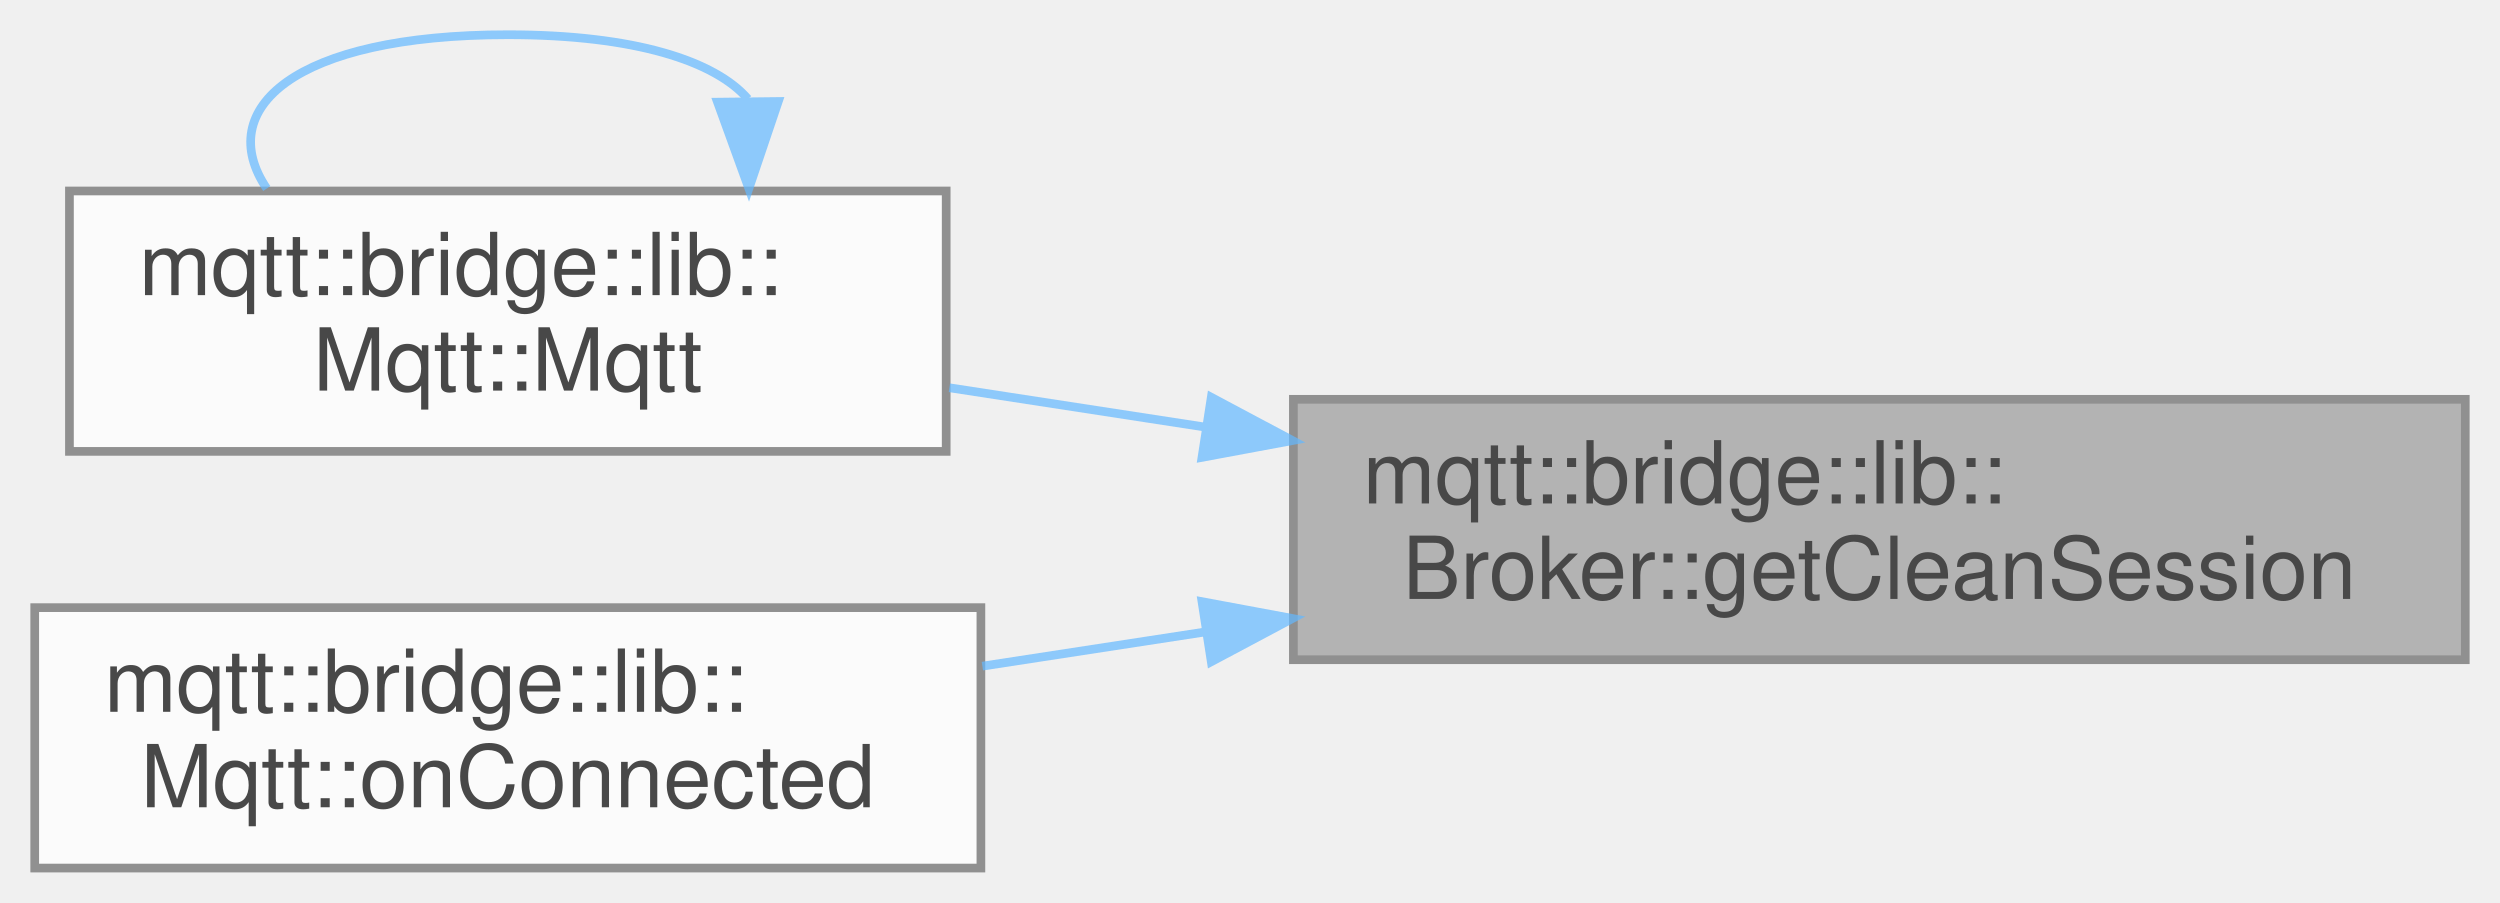
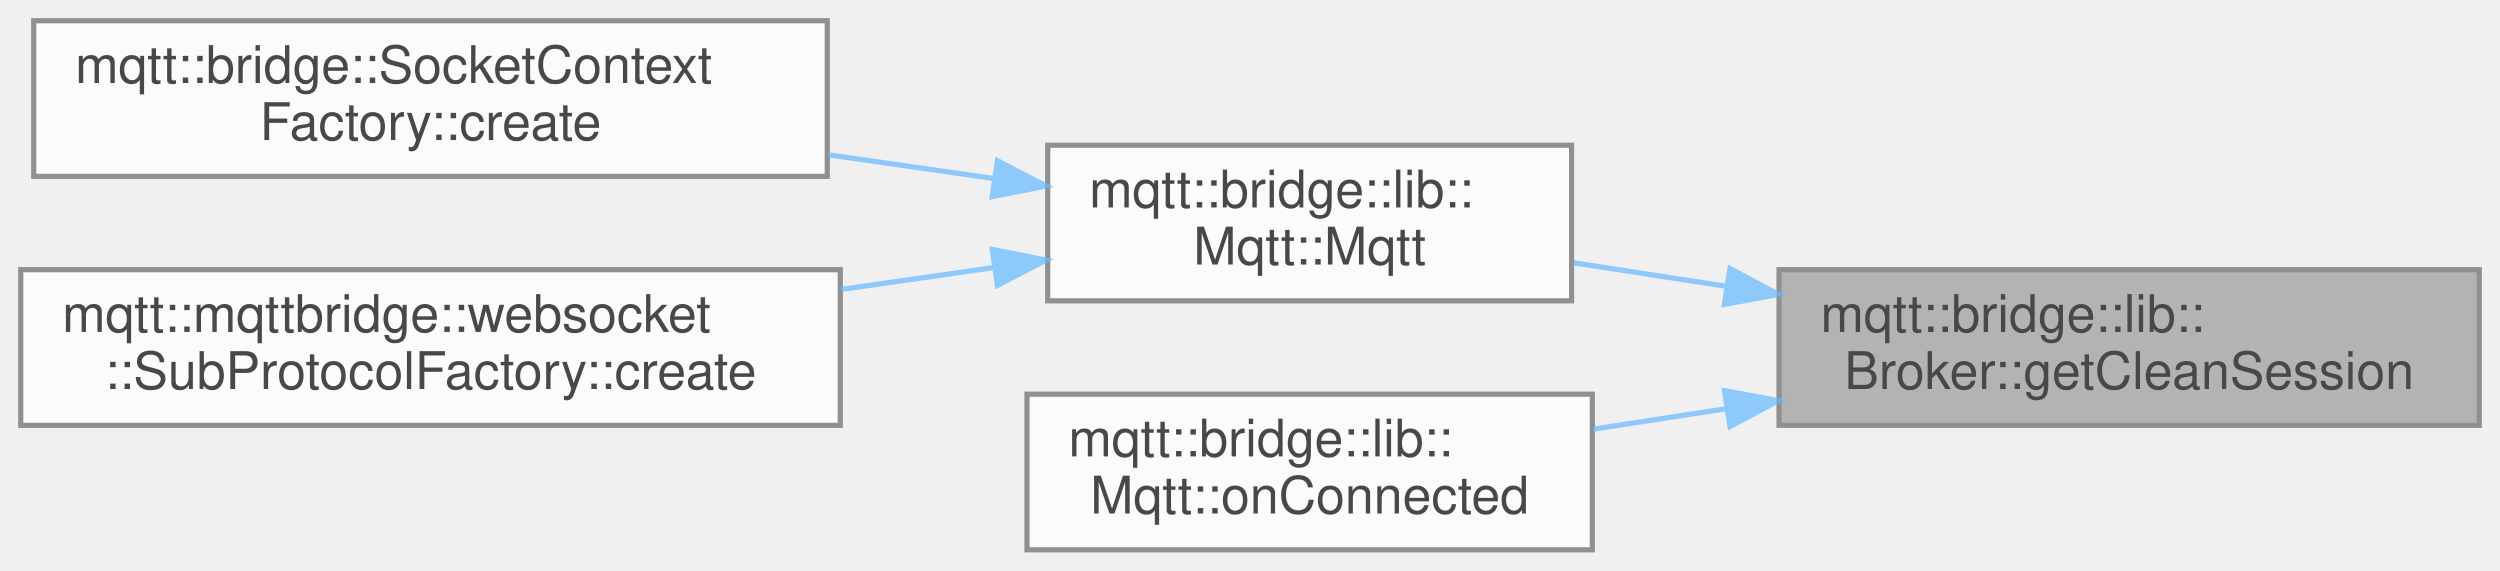
- <svg xmlns="http://www.w3.org/2000/svg" xmlns:xlink="http://www.w3.org/1999/xlink" width="288pt" height="104pt" viewBox="0.00 0.00 288.00 104.00">
+ <svg xmlns="http://www.w3.org/2000/svg" xmlns:xlink="http://www.w3.org/1999/xlink" width="482pt" height="110pt" viewBox="0.00 0.00 482.00 110.00">
  <svg id="main" version="1.1" xml:space="preserve">
    <style type="text/css">
.node, .edge {opacity: 0.7;}
.node.selected, .edge.selected {opacity: 1;}
.edge:hover path { stroke: red; }
.edge:hover polygon { stroke: red; fill: red; }
</style>
    <svg id="graph" class="graph">
-       <g id="graph0" class="graph" transform="scale(1 1) rotate(0) translate(4 100)">
+       <g id="graph0" class="graph" transform="scale(1 1) rotate(0) translate(4 106)">
        <g id="Node000001" class="node">
          <g id="a_Node000001">
            <a xlink:title=" ">
-               <polygon fill="#999999" stroke="#666666" points="280,-54 145,-54 145,-24 280,-24 280,-54" />
-               <text text-anchor="start" x="153" y="-42" font-family="Helvetica,sans-Serif" font-size="10.00">mqtt::bridge::lib::</text>
-               <text text-anchor="middle" x="212.5" y="-31" font-family="Helvetica,sans-Serif" font-size="10.00">Broker::getCleanSession</text>
+               <polygon fill="#999999" stroke="#666666" points="474,-54 339,-54 339,-24 474,-24 474,-54" />
+               <text text-anchor="start" x="347" y="-42" font-family="Helvetica,sans-Serif" font-size="10.00">mqtt::bridge::lib::</text>
+               <text text-anchor="middle" x="406.5" y="-31" font-family="Helvetica,sans-Serif" font-size="10.00">Broker::getCleanSession</text>
            </a>
          </g>
        </g>
        <g id="Node000002" class="node">
          <g id="a_Node000002">
            <a xlink:href="classmqtt_1_1bridge_1_1lib_1_1Mqtt.html#a6e485f1bb766fbeffdd53a23fc3ced4f" target="_top" xlink:title=" ">
-               <polygon fill="white" stroke="#666666" points="105,-78 4,-78 4,-48 105,-48 105,-78" />
-               <text text-anchor="start" x="12" y="-66" font-family="Helvetica,sans-Serif" font-size="10.00">mqtt::bridge::lib::</text>
-               <text text-anchor="middle" x="54.5" y="-55" font-family="Helvetica,sans-Serif" font-size="10.00">Mqtt::Mqtt</text>
+               <polygon fill="white" stroke="#666666" points="299,-78 198,-78 198,-48 299,-48 299,-78" />
+               <text text-anchor="start" x="206" y="-66" font-family="Helvetica,sans-Serif" font-size="10.00">mqtt::bridge::lib::</text>
+               <text text-anchor="middle" x="248.5" y="-55" font-family="Helvetica,sans-Serif" font-size="10.00">Mqtt::Mqtt</text>
            </a>
          </g>
        </g>
        <g id="edge1_Node000001_Node000002" class="edge">
          <g id="a_edge1_Node000001_Node000002">
            <a xlink:title=" ">
-               <path fill="none" stroke="#63b8ff" d="M134.89,-50.79C124.86,-52.33 114.8,-53.88 105.37,-55.33" />
-               <polygon fill="#63b8ff" stroke="#63b8ff" points="135.54,-54.23 144.89,-49.25 134.47,-47.31 135.54,-54.23" />
+               <path fill="none" stroke="#63b8ff" d="M328.89,-50.79C318.86,-52.33 308.8,-53.88 299.37,-55.33" />
+               <polygon fill="#63b8ff" stroke="#63b8ff" points="329.54,-54.23 338.89,-49.25 328.47,-47.31 329.54,-54.23" />
+             </a>
+           </g>
+         </g>
+         <g id="Node000005" class="node">
+           <g id="a_Node000005">
+             <a xlink:href="classmqtt_1_1bridge_1_1lib_1_1Mqtt.html#a5847611e17b94be67e5cf9743fb03a58" target="_top" xlink:title=" ">
+               <polygon fill="white" stroke="#666666" points="303,-30 194,-30 194,0 303,0 303,-30" />
+               <text text-anchor="start" x="202" y="-18" font-family="Helvetica,sans-Serif" font-size="10.00">mqtt::bridge::lib::</text>
+               <text text-anchor="middle" x="248.5" y="-7" font-family="Helvetica,sans-Serif" font-size="10.00">Mqtt::onConnected</text>
+             </a>
+           </g>
+         </g>
+         <g id="edge4_Node000001_Node000005" class="edge">
+           <g id="a_edge4_Node000001_Node000005">
+             <a xlink:title=" ">
+               <path fill="none" stroke="#63b8ff" d="M328.77,-27.19C320.11,-25.86 311.44,-24.53 303.17,-23.26" />
+               <polygon fill="#63b8ff" stroke="#63b8ff" points="328.47,-30.69 338.89,-28.75 329.54,-23.77 328.47,-30.69" />
            </a>
          </g>
        </g>
        <g id="Node000003" class="node">
          <g id="a_Node000003">
-             <a xlink:href="classmqtt_1_1bridge_1_1lib_1_1Mqtt.html#a5847611e17b94be67e5cf9743fb03a58" target="_top" xlink:title=" ">
-               <polygon fill="white" stroke="#666666" points="109,-30 0,-30 0,0 109,0 109,-30" />
-               <text text-anchor="start" x="8" y="-18" font-family="Helvetica,sans-Serif" font-size="10.00">mqtt::bridge::lib::</text>
-               <text text-anchor="middle" x="54.5" y="-7" font-family="Helvetica,sans-Serif" font-size="10.00">Mqtt::onConnected</text>
+             <a xlink:href="classmqtt_1_1bridge_1_1SocketContextFactory.html#a1f9ab899e4c3205913ba2841ae69dc33" target="_top" xlink:title=" ">
+               <polygon fill="white" stroke="#666666" points="155.5,-102 2.5,-102 2.5,-72 155.5,-72 155.5,-102" />
+               <text text-anchor="start" x="10.5" y="-90" font-family="Helvetica,sans-Serif" font-size="10.00">mqtt::bridge::SocketContext</text>
+               <text text-anchor="middle" x="79" y="-79" font-family="Helvetica,sans-Serif" font-size="10.00">Factory::create</text>
            </a>
          </g>
        </g>
-         <g id="edge3_Node000001_Node000003" class="edge">
-           <g id="a_edge3_Node000001_Node000003">
+         <g id="edge2_Node000002_Node000003" class="edge">
+           <g id="a_edge2_Node000002_Node000003">
            <a xlink:title=" ">
-               <path fill="none" stroke="#63b8ff" d="M134.77,-27.19C126.11,-25.86 117.44,-24.53 109.17,-23.26" />
-               <polygon fill="#63b8ff" stroke="#63b8ff" points="134.47,-30.69 144.89,-28.75 135.54,-23.77 134.47,-30.69" />
+               <path fill="none" stroke="#63b8ff" d="M187.56,-71.59C177.22,-73.07 166.35,-74.63 155.67,-76.16" />
+               <polygon fill="#63b8ff" stroke="#63b8ff" points="188.3,-75.02 197.7,-70.14 187.3,-68.09 188.3,-75.02" />
            </a>
          </g>
        </g>
-         <g id="edge2_Node000002_Node000002" class="edge">
-           <g id="a_edge2_Node000002_Node000002">
+         <g id="Node000004" class="node">
+           <g id="a_Node000004">
+             <a xlink:href="classmqtt_1_1mqttbridge_1_1websocket_1_1SubProtocolFactory.html#a843ee73f0182cea879cd45d9e924db8e" target="_top" xlink:title=" ">
+               <polygon fill="white" stroke="#666666" points="158,-54 0,-54 0,-24 158,-24 158,-54" />
+               <text text-anchor="start" x="8" y="-42" font-family="Helvetica,sans-Serif" font-size="10.00">mqtt::mqttbridge::websocket</text>
+               <text text-anchor="middle" x="79" y="-31" font-family="Helvetica,sans-Serif" font-size="10.00">::SubProtocolFactory::create</text>
+             </a>
+           </g>
+         </g>
+         <g id="edge3_Node000002_Node000004" class="edge">
+           <g id="a_edge3_Node000002_Node000004">
            <a xlink:title=" ">
-               <path fill="none" stroke="#63b8ff" d="M82.16,-88.6C78.38,-92.97 69.16,-96 54.5,-96 29.81,-96 20.55,-87.41 26.73,-78.28" />
-               <polygon fill="#63b8ff" stroke="#63b8ff" points="85.66,-88.31 82.27,-78.28 78.66,-88.23 85.66,-88.31" />
+               <path fill="none" stroke="#63b8ff" d="M187.56,-54.41C178.02,-53.05 168.04,-51.62 158.17,-50.2" />
+               <polygon fill="#63b8ff" stroke="#63b8ff" points="187.3,-57.91 197.7,-55.86 188.3,-50.98 187.3,-57.91" />
            </a>
          </g>
        </g>
      </g>
    </svg>
  </svg>
  <style type="text/css">

[data-mouse-over-selected='false'] { opacity: 0.7; }
[data-mouse-over-selected='true']  { opacity: 1.0; }

</style>
</svg>
